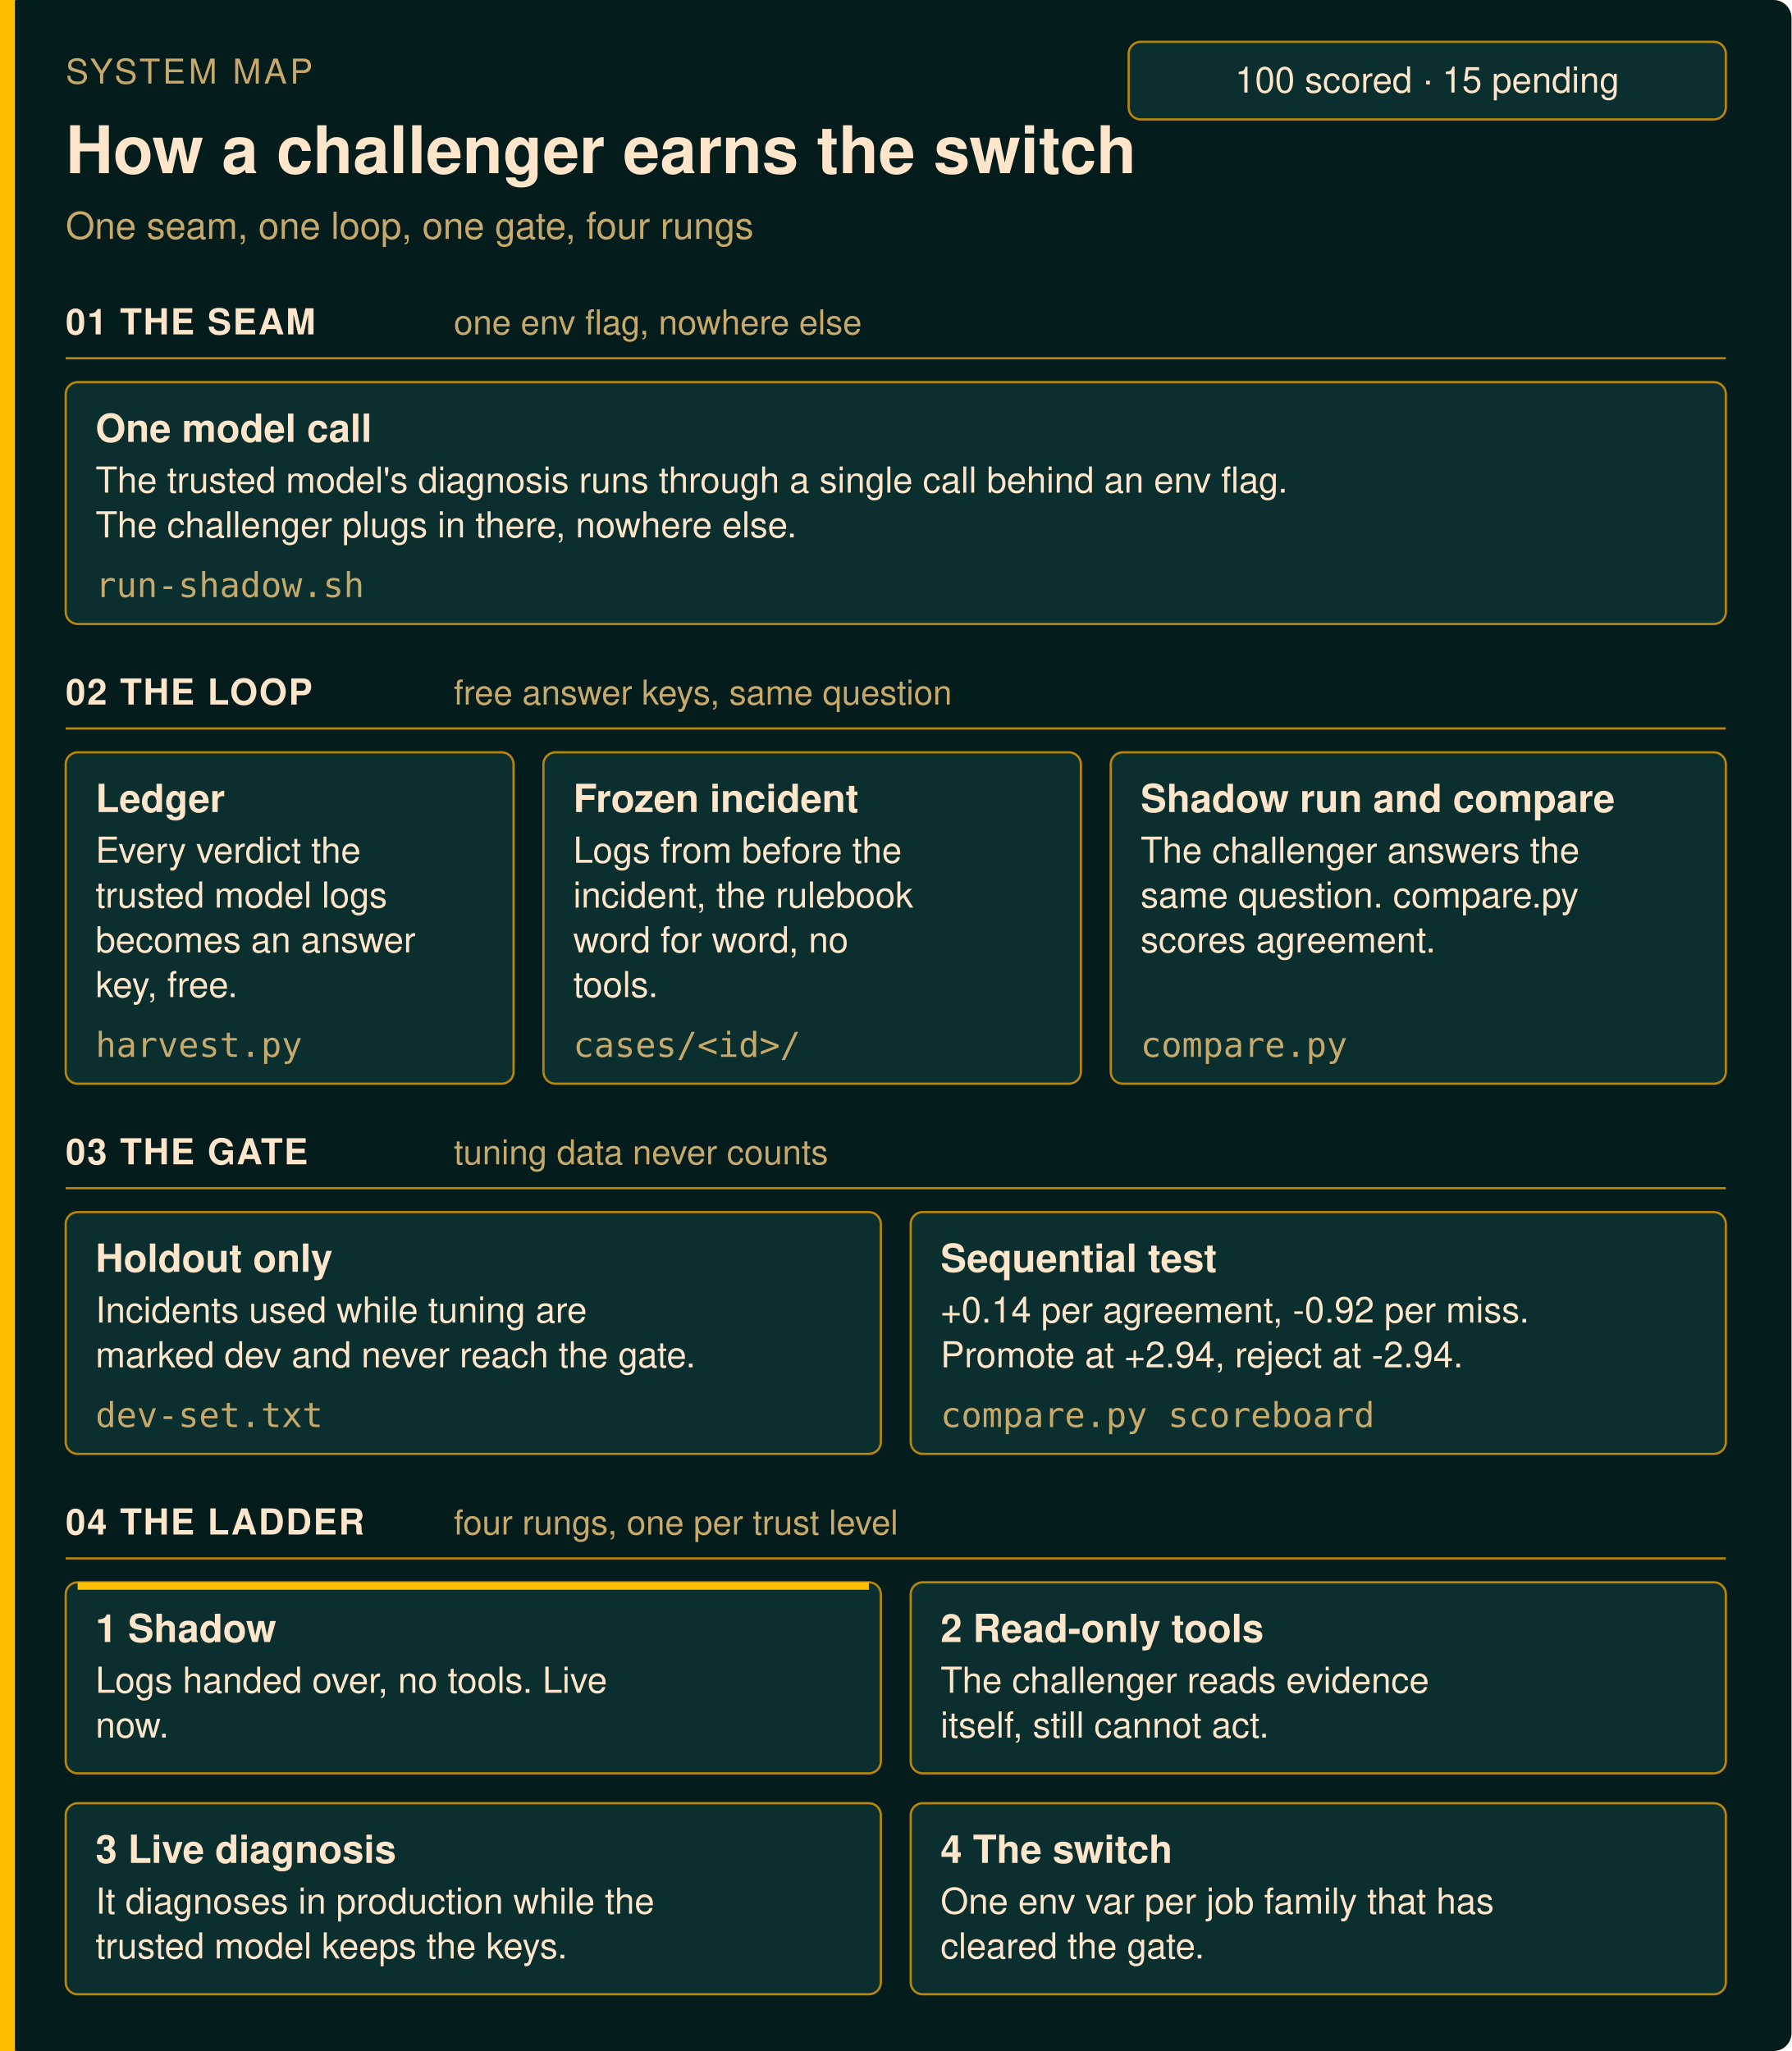
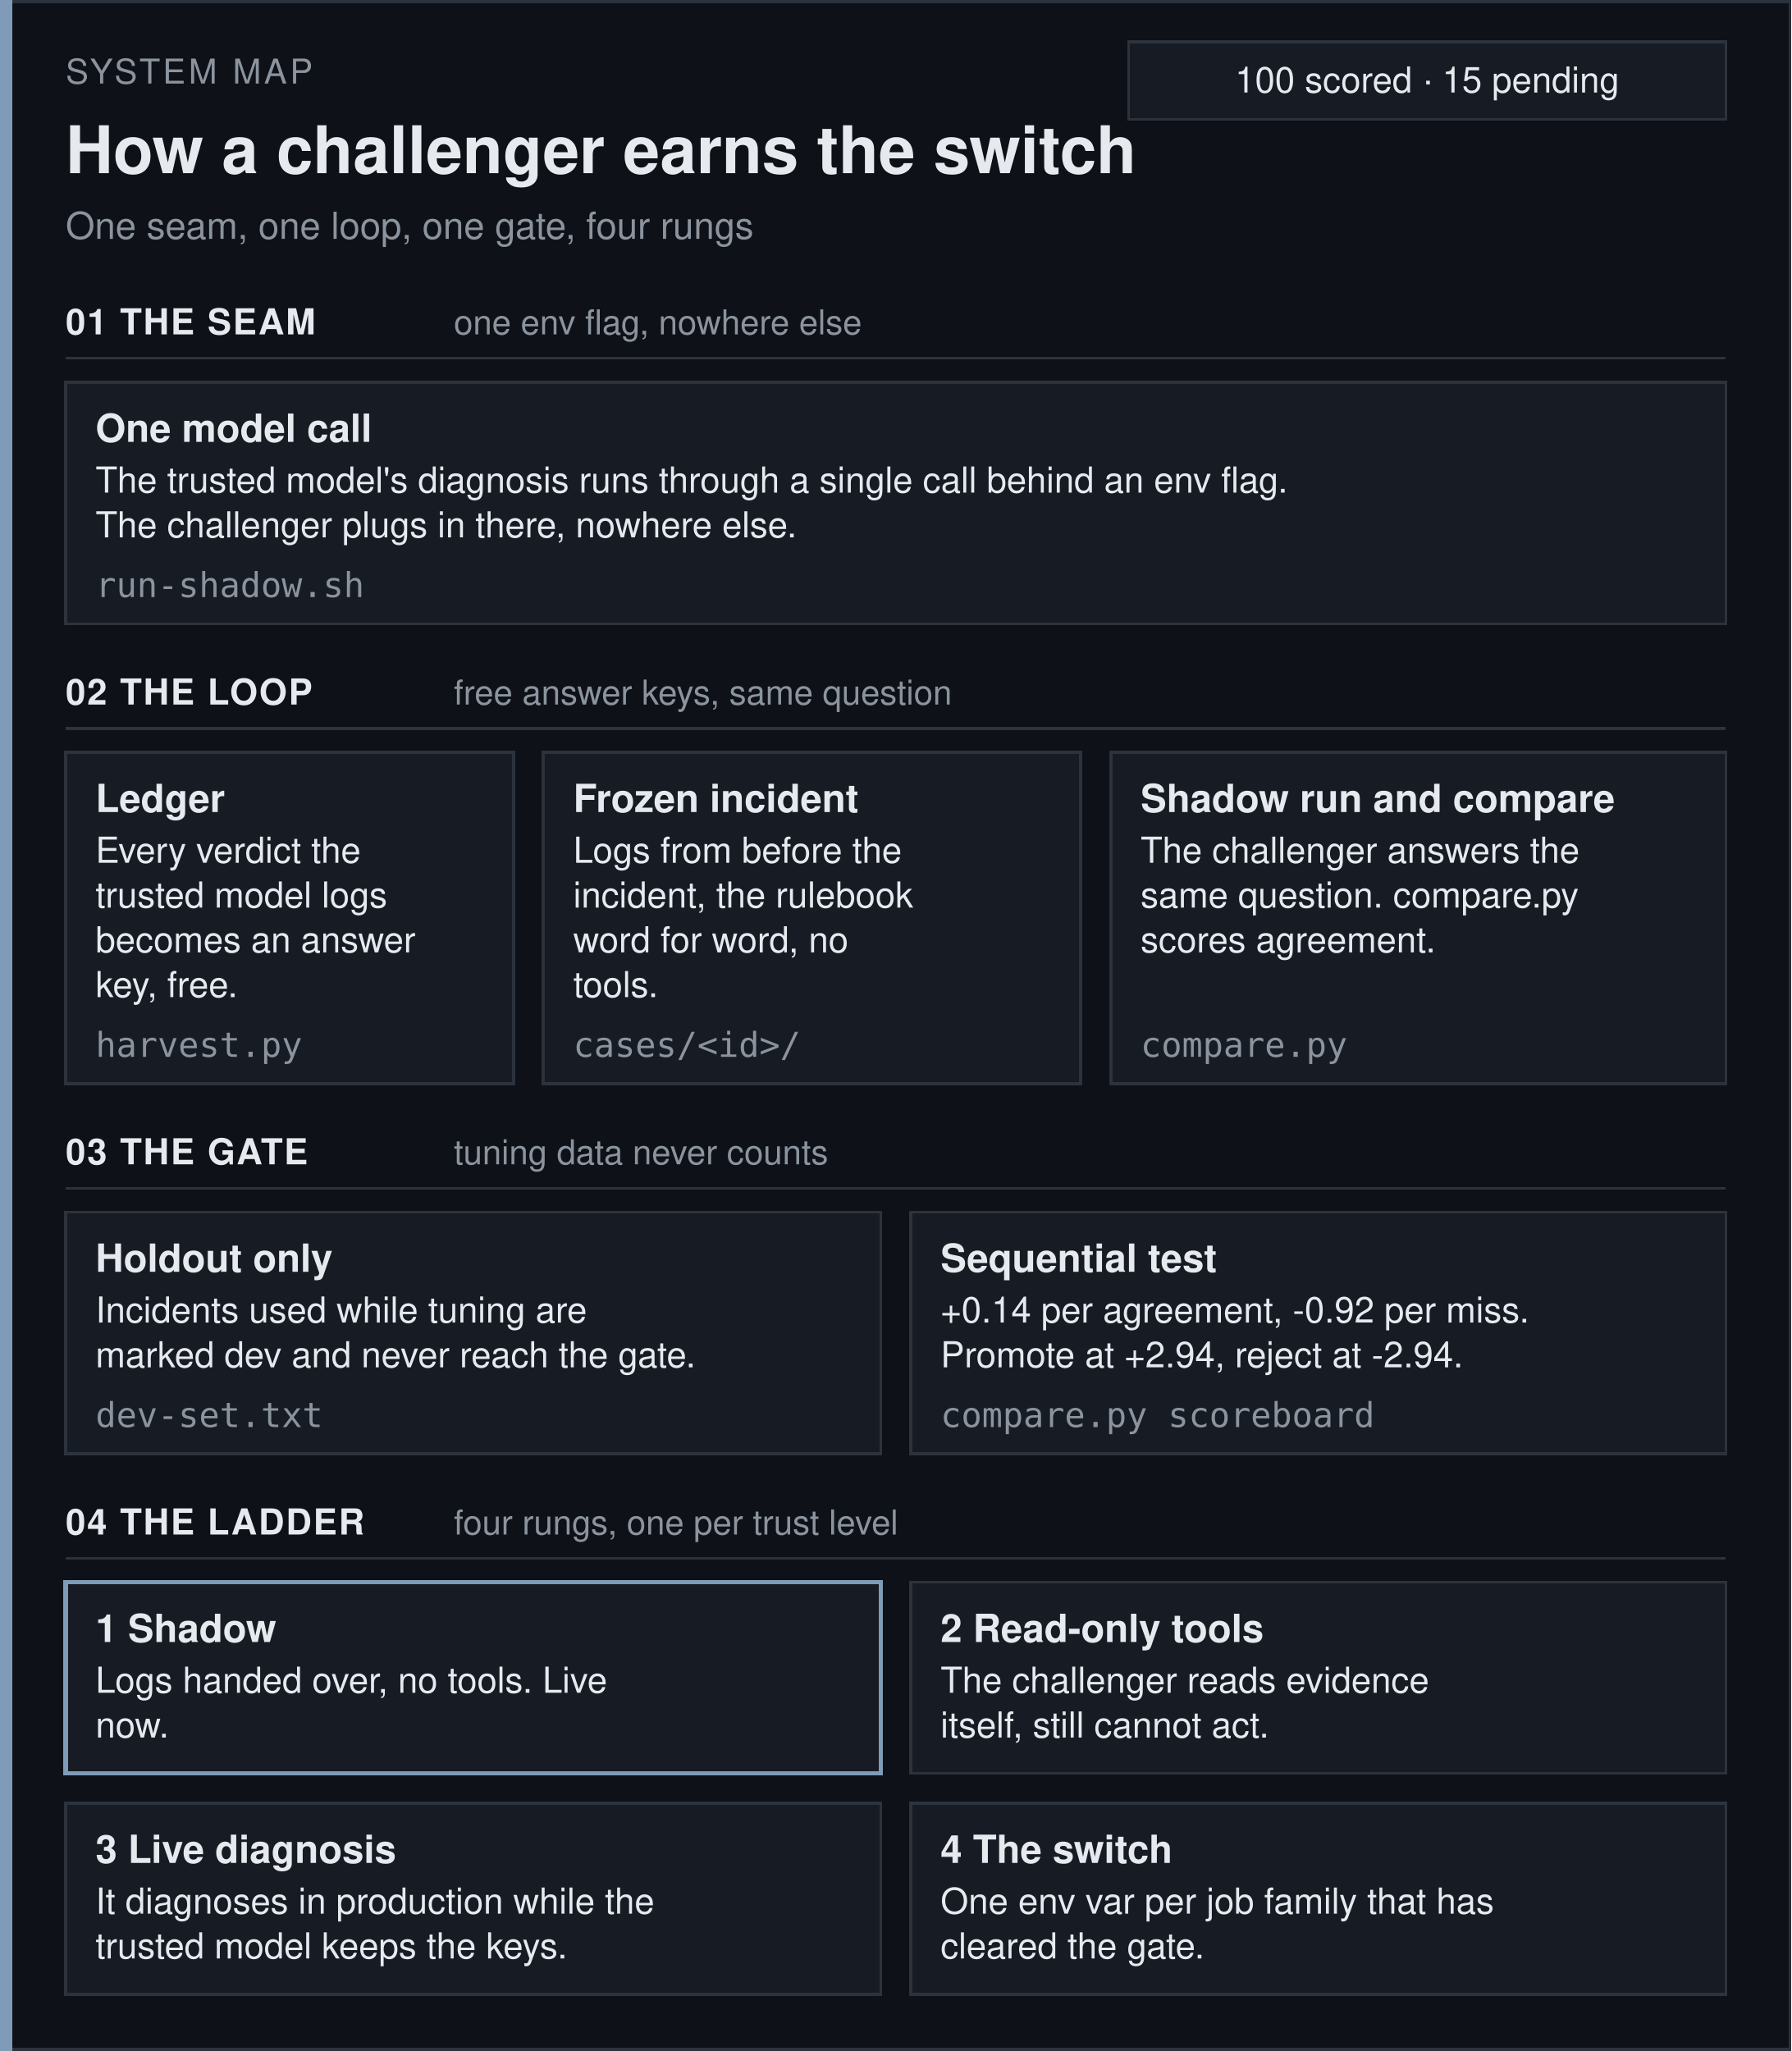
- <svg xmlns="http://www.w3.org/2000/svg" viewBox="0 0 1200 1374" width="100%" role="img" aria-label="System map: how a challenger earns the switch">
-   <rect width="1200" height="1374" rx="12" fill="#041c1c" />
-   <rect x="0" y="0" width="10" height="1374" fill="#FFBF00" />
-   <text x="44" y="56" font-family="-apple-system, Segoe UI, Helvetica, Arial, sans-serif" font-size="23" fill="#C7A96B" letter-spacing="2">SYSTEM MAP</text>
-   <text x="44" y="116" font-family="-apple-system, Segoe UI, Helvetica, Arial, sans-serif" font-size="44" fill="#ffe6cb" font-weight="700">How a challenger earns the switch</text>
-   <text x="44" y="160" font-family="-apple-system, Segoe UI, Helvetica, Arial, sans-serif" font-size="25" fill="#C7A96B">One seam, one loop, one gate, four rungs</text>
-   <rect x="756" y="28" width="400" height="52" rx="8" fill="#0b2f2f" stroke="#B8860B" stroke-width="1.5" />
-   <text x="956" y="62" font-family="-apple-system, Segoe UI, Helvetica, Arial, sans-serif" font-size="24" fill="#ffe6cb" text-anchor="middle">100 scored · 15 pending</text>
-   <text x="44" y="224" font-family="-apple-system, Segoe UI, Helvetica, Arial, sans-serif" font-size="24" fill="#ffe6cb" font-weight="700" letter-spacing="1">01  THE SEAM</text>
-   <text x="304" y="224" font-family="-apple-system, Segoe UI, Helvetica, Arial, sans-serif" font-size="23" fill="#C7A96B">one env flag, nowhere else</text>
-   <line x1="44" y1="240" x2="1156" y2="240" stroke="#B8860B" stroke-width="1.5" />
-   <rect x="44" y="256" width="1112" height="162" rx="8" fill="#0b2f2f" stroke="#B8860B" stroke-width="1.5" />
-   <text x="64" y="296" font-family="-apple-system, Segoe UI, Helvetica, Arial, sans-serif" font-size="26" fill="#ffe6cb" font-weight="700">One model call</text>
-   <text x="64" y="330" font-family="-apple-system, Segoe UI, Helvetica, Arial, sans-serif" font-size="24" fill="#ffe6cb">The trusted model's diagnosis runs through a single call behind an env flag.</text>
-   <text x="64" y="360" font-family="-apple-system, Segoe UI, Helvetica, Arial, sans-serif" font-size="24" fill="#ffe6cb">The challenger plugs in there, nowhere else.</text>
-   <text x="64" y="400" font-family="SF Mono, Menlo, Consolas, monospace" font-size="23" fill="#C7A96B">run-shadow.sh</text>
-   <text x="44" y="472" font-family="-apple-system, Segoe UI, Helvetica, Arial, sans-serif" font-size="24" fill="#ffe6cb" font-weight="700" letter-spacing="1">02  THE LOOP</text>
-   <text x="304" y="472" font-family="-apple-system, Segoe UI, Helvetica, Arial, sans-serif" font-size="23" fill="#C7A96B">free answer keys, same question</text>
-   <line x1="44" y1="488" x2="1156" y2="488" stroke="#B8860B" stroke-width="1.5" />
-   <rect x="44" y="504" width="300" height="222" rx="8" fill="#0b2f2f" stroke="#B8860B" stroke-width="1.5" />
-   <text x="64" y="544" font-family="-apple-system, Segoe UI, Helvetica, Arial, sans-serif" font-size="26" fill="#ffe6cb" font-weight="700">Ledger</text>
-   <text x="64" y="578" font-family="-apple-system, Segoe UI, Helvetica, Arial, sans-serif" font-size="24" fill="#ffe6cb">Every verdict the</text>
-   <text x="64" y="608" font-family="-apple-system, Segoe UI, Helvetica, Arial, sans-serif" font-size="24" fill="#ffe6cb">trusted model logs</text>
-   <text x="64" y="638" font-family="-apple-system, Segoe UI, Helvetica, Arial, sans-serif" font-size="24" fill="#ffe6cb">becomes an answer</text>
-   <text x="64" y="668" font-family="-apple-system, Segoe UI, Helvetica, Arial, sans-serif" font-size="24" fill="#ffe6cb">key, free.</text>
-   <text x="64" y="708" font-family="SF Mono, Menlo, Consolas, monospace" font-size="23" fill="#C7A96B">harvest.py</text>
-   <rect x="364" y="504" width="360" height="222" rx="8" fill="#0b2f2f" stroke="#B8860B" stroke-width="1.5" />
-   <text x="384" y="544" font-family="-apple-system, Segoe UI, Helvetica, Arial, sans-serif" font-size="26" fill="#ffe6cb" font-weight="700">Frozen incident</text>
-   <text x="384" y="578" font-family="-apple-system, Segoe UI, Helvetica, Arial, sans-serif" font-size="24" fill="#ffe6cb">Logs from before the</text>
-   <text x="384" y="608" font-family="-apple-system, Segoe UI, Helvetica, Arial, sans-serif" font-size="24" fill="#ffe6cb">incident, the rulebook</text>
-   <text x="384" y="638" font-family="-apple-system, Segoe UI, Helvetica, Arial, sans-serif" font-size="24" fill="#ffe6cb">word for word, no</text>
-   <text x="384" y="668" font-family="-apple-system, Segoe UI, Helvetica, Arial, sans-serif" font-size="24" fill="#ffe6cb">tools.</text>
-   <text x="384" y="708" font-family="SF Mono, Menlo, Consolas, monospace" font-size="23" fill="#C7A96B">cases/&lt;id&gt;/</text>
-   <rect x="744" y="504" width="412" height="222" rx="8" fill="#0b2f2f" stroke="#B8860B" stroke-width="1.5" />
-   <text x="764" y="544" font-family="-apple-system, Segoe UI, Helvetica, Arial, sans-serif" font-size="26" fill="#ffe6cb" font-weight="700">Shadow run and compare</text>
-   <text x="764" y="578" font-family="-apple-system, Segoe UI, Helvetica, Arial, sans-serif" font-size="24" fill="#ffe6cb">The challenger answers the</text>
-   <text x="764" y="608" font-family="-apple-system, Segoe UI, Helvetica, Arial, sans-serif" font-size="24" fill="#ffe6cb">same question. compare.py</text>
-   <text x="764" y="638" font-family="-apple-system, Segoe UI, Helvetica, Arial, sans-serif" font-size="24" fill="#ffe6cb">scores agreement.</text>
-   <text x="764" y="708" font-family="SF Mono, Menlo, Consolas, monospace" font-size="23" fill="#C7A96B">compare.py</text>
-   <text x="44" y="780" font-family="-apple-system, Segoe UI, Helvetica, Arial, sans-serif" font-size="24" fill="#ffe6cb" font-weight="700" letter-spacing="1">03  THE GATE</text>
-   <text x="304" y="780" font-family="-apple-system, Segoe UI, Helvetica, Arial, sans-serif" font-size="23" fill="#C7A96B">tuning data never counts</text>
-   <line x1="44" y1="796" x2="1156" y2="796" stroke="#B8860B" stroke-width="1.5" />
-   <rect x="44" y="812" width="546" height="162" rx="8" fill="#0b2f2f" stroke="#B8860B" stroke-width="1.5" />
-   <text x="64" y="852" font-family="-apple-system, Segoe UI, Helvetica, Arial, sans-serif" font-size="26" fill="#ffe6cb" font-weight="700">Holdout only</text>
-   <text x="64" y="886" font-family="-apple-system, Segoe UI, Helvetica, Arial, sans-serif" font-size="24" fill="#ffe6cb">Incidents used while tuning are</text>
-   <text x="64" y="916" font-family="-apple-system, Segoe UI, Helvetica, Arial, sans-serif" font-size="24" fill="#ffe6cb">marked dev and never reach the gate.</text>
-   <text x="64" y="956" font-family="SF Mono, Menlo, Consolas, monospace" font-size="23" fill="#C7A96B">dev-set.txt</text>
-   <rect x="610" y="812" width="546" height="162" rx="8" fill="#0b2f2f" stroke="#B8860B" stroke-width="1.5" />
-   <text x="630" y="852" font-family="-apple-system, Segoe UI, Helvetica, Arial, sans-serif" font-size="26" fill="#ffe6cb" font-weight="700">Sequential test</text>
-   <text x="630" y="886" font-family="-apple-system, Segoe UI, Helvetica, Arial, sans-serif" font-size="24" fill="#ffe6cb">+0.14 per agreement, -0.92 per miss.</text>
-   <text x="630" y="916" font-family="-apple-system, Segoe UI, Helvetica, Arial, sans-serif" font-size="24" fill="#ffe6cb">Promote at +2.94, reject at -2.94.</text>
-   <text x="630" y="956" font-family="SF Mono, Menlo, Consolas, monospace" font-size="23" fill="#C7A96B">compare.py scoreboard</text>
-   <text x="44" y="1028" font-family="-apple-system, Segoe UI, Helvetica, Arial, sans-serif" font-size="24" fill="#ffe6cb" font-weight="700" letter-spacing="1">04  THE LADDER</text>
-   <text x="304" y="1028" font-family="-apple-system, Segoe UI, Helvetica, Arial, sans-serif" font-size="23" fill="#C7A96B">four rungs, one per trust level</text>
-   <line x1="44" y1="1044" x2="1156" y2="1044" stroke="#B8860B" stroke-width="1.5" />
-   <rect x="44" y="1060" width="546" height="128" rx="8" fill="#0b2f2f" stroke="#B8860B" stroke-width="1.5" />
-   <rect x="52" y="1060" width="530" height="5" fill="#FFBF00" />
-   <text x="64" y="1100" font-family="-apple-system, Segoe UI, Helvetica, Arial, sans-serif" font-size="26" fill="#ffe6cb" font-weight="700">1 Shadow</text>
-   <text x="64" y="1134" font-family="-apple-system, Segoe UI, Helvetica, Arial, sans-serif" font-size="24" fill="#ffe6cb">Logs handed over, no tools. Live</text>
-   <text x="64" y="1164" font-family="-apple-system, Segoe UI, Helvetica, Arial, sans-serif" font-size="24" fill="#ffe6cb">now.</text>
-   <rect x="610" y="1060" width="546" height="128" rx="8" fill="#0b2f2f" stroke="#B8860B" stroke-width="1.5" />
-   <text x="630" y="1100" font-family="-apple-system, Segoe UI, Helvetica, Arial, sans-serif" font-size="26" fill="#ffe6cb" font-weight="700">2 Read-only tools</text>
-   <text x="630" y="1134" font-family="-apple-system, Segoe UI, Helvetica, Arial, sans-serif" font-size="24" fill="#ffe6cb">The challenger reads evidence</text>
-   <text x="630" y="1164" font-family="-apple-system, Segoe UI, Helvetica, Arial, sans-serif" font-size="24" fill="#ffe6cb">itself, still cannot act.</text>
-   <rect x="44" y="1208" width="546" height="128" rx="8" fill="#0b2f2f" stroke="#B8860B" stroke-width="1.5" />
-   <text x="64" y="1248" font-family="-apple-system, Segoe UI, Helvetica, Arial, sans-serif" font-size="26" fill="#ffe6cb" font-weight="700">3 Live diagnosis</text>
-   <text x="64" y="1282" font-family="-apple-system, Segoe UI, Helvetica, Arial, sans-serif" font-size="24" fill="#ffe6cb">It diagnoses in production while the</text>
-   <text x="64" y="1312" font-family="-apple-system, Segoe UI, Helvetica, Arial, sans-serif" font-size="24" fill="#ffe6cb">trusted model keeps the keys.</text>
-   <rect x="610" y="1208" width="546" height="128" rx="8" fill="#0b2f2f" stroke="#B8860B" stroke-width="1.5" />
-   <text x="630" y="1248" font-family="-apple-system, Segoe UI, Helvetica, Arial, sans-serif" font-size="26" fill="#ffe6cb" font-weight="700">4 The switch</text>
-   <text x="630" y="1282" font-family="-apple-system, Segoe UI, Helvetica, Arial, sans-serif" font-size="24" fill="#ffe6cb">One env var per job family that has</text>
-   <text x="630" y="1312" font-family="-apple-system, Segoe UI, Helvetica, Arial, sans-serif" font-size="24" fill="#ffe6cb">cleared the gate.</text>
+ <svg xmlns="http://www.w3.org/2000/svg" viewBox="0 0 1200 1374" width="100%" role="img" shape-rendering="crispEdges" aria-label="System map: how a challenger earns the switch">
+   <rect width="1200" height="1374" fill="#0e1117" />
+   <rect x="1" y="1" width="1198" height="1372" fill="none" stroke="#2c333d" stroke-width="2" />
+   <rect x="0" y="0" width="8" height="1374" rx="0" fill="#7f9bb8" />
+   <text x="44" y="56" font-family="-apple-system, Segoe UI, Helvetica, Arial, sans-serif" font-size="23" fill="#8b949e" letter-spacing="2">SYSTEM MAP</text>
+   <text x="44" y="116" font-family="-apple-system, Segoe UI, Helvetica, Arial, sans-serif" font-size="44" fill="#e6e9ee" font-weight="700">How a challenger earns the switch</text>
+   <text x="44" y="160" font-family="-apple-system, Segoe UI, Helvetica, Arial, sans-serif" font-size="25" fill="#8b949e">One seam, one loop, one gate, four rungs</text>
+   <rect x="756" y="28" width="400" height="52" rx="0" fill="#171c24" stroke="#2c333d" stroke-width="2" />
+   <text x="956" y="62" font-family="-apple-system, Segoe UI, Helvetica, Arial, sans-serif" font-size="24" fill="#e6e9ee" text-anchor="middle">100 scored · 15 pending</text>
+   <text x="44" y="224" font-family="-apple-system, Segoe UI, Helvetica, Arial, sans-serif" font-size="24" fill="#e6e9ee" font-weight="700" letter-spacing="1">01  THE SEAM</text>
+   <text x="304" y="224" font-family="-apple-system, Segoe UI, Helvetica, Arial, sans-serif" font-size="23" fill="#8b949e">one env flag, nowhere else</text>
+   <line x1="44" y1="240" x2="1156" y2="240" stroke="#2c333d" stroke-width="2" />
+   <rect x="44" y="256" width="1112" height="162" rx="0" fill="#171c24" stroke="#2c333d" stroke-width="2" />
+   <text x="64" y="296" font-family="-apple-system, Segoe UI, Helvetica, Arial, sans-serif" font-size="26" fill="#e6e9ee" font-weight="700">One model call</text>
+   <text x="64" y="330" font-family="-apple-system, Segoe UI, Helvetica, Arial, sans-serif" font-size="24" fill="#e6e9ee">The trusted model's diagnosis runs through a single call behind an env flag.</text>
+   <text x="64" y="360" font-family="-apple-system, Segoe UI, Helvetica, Arial, sans-serif" font-size="24" fill="#e6e9ee">The challenger plugs in there, nowhere else.</text>
+   <text x="64" y="400" font-family="SF Mono, Menlo, Consolas, monospace" font-size="23" fill="#8b949e">run-shadow.sh</text>
+   <text x="44" y="472" font-family="-apple-system, Segoe UI, Helvetica, Arial, sans-serif" font-size="24" fill="#e6e9ee" font-weight="700" letter-spacing="1">02  THE LOOP</text>
+   <text x="304" y="472" font-family="-apple-system, Segoe UI, Helvetica, Arial, sans-serif" font-size="23" fill="#8b949e">free answer keys, same question</text>
+   <line x1="44" y1="488" x2="1156" y2="488" stroke="#2c333d" stroke-width="2" />
+   <rect x="44" y="504" width="300" height="222" rx="0" fill="#171c24" stroke="#2c333d" stroke-width="2" />
+   <text x="64" y="544" font-family="-apple-system, Segoe UI, Helvetica, Arial, sans-serif" font-size="26" fill="#e6e9ee" font-weight="700">Ledger</text>
+   <text x="64" y="578" font-family="-apple-system, Segoe UI, Helvetica, Arial, sans-serif" font-size="24" fill="#e6e9ee">Every verdict the</text>
+   <text x="64" y="608" font-family="-apple-system, Segoe UI, Helvetica, Arial, sans-serif" font-size="24" fill="#e6e9ee">trusted model logs</text>
+   <text x="64" y="638" font-family="-apple-system, Segoe UI, Helvetica, Arial, sans-serif" font-size="24" fill="#e6e9ee">becomes an answer</text>
+   <text x="64" y="668" font-family="-apple-system, Segoe UI, Helvetica, Arial, sans-serif" font-size="24" fill="#e6e9ee">key, free.</text>
+   <text x="64" y="708" font-family="SF Mono, Menlo, Consolas, monospace" font-size="23" fill="#8b949e">harvest.py</text>
+   <rect x="364" y="504" width="360" height="222" rx="0" fill="#171c24" stroke="#2c333d" stroke-width="2" />
+   <text x="384" y="544" font-family="-apple-system, Segoe UI, Helvetica, Arial, sans-serif" font-size="26" fill="#e6e9ee" font-weight="700">Frozen incident</text>
+   <text x="384" y="578" font-family="-apple-system, Segoe UI, Helvetica, Arial, sans-serif" font-size="24" fill="#e6e9ee">Logs from before the</text>
+   <text x="384" y="608" font-family="-apple-system, Segoe UI, Helvetica, Arial, sans-serif" font-size="24" fill="#e6e9ee">incident, the rulebook</text>
+   <text x="384" y="638" font-family="-apple-system, Segoe UI, Helvetica, Arial, sans-serif" font-size="24" fill="#e6e9ee">word for word, no</text>
+   <text x="384" y="668" font-family="-apple-system, Segoe UI, Helvetica, Arial, sans-serif" font-size="24" fill="#e6e9ee">tools.</text>
+   <text x="384" y="708" font-family="SF Mono, Menlo, Consolas, monospace" font-size="23" fill="#8b949e">cases/&lt;id&gt;/</text>
+   <rect x="744" y="504" width="412" height="222" rx="0" fill="#171c24" stroke="#2c333d" stroke-width="2" />
+   <text x="764" y="544" font-family="-apple-system, Segoe UI, Helvetica, Arial, sans-serif" font-size="26" fill="#e6e9ee" font-weight="700">Shadow run and compare</text>
+   <text x="764" y="578" font-family="-apple-system, Segoe UI, Helvetica, Arial, sans-serif" font-size="24" fill="#e6e9ee">The challenger answers the</text>
+   <text x="764" y="608" font-family="-apple-system, Segoe UI, Helvetica, Arial, sans-serif" font-size="24" fill="#e6e9ee">same question. compare.py</text>
+   <text x="764" y="638" font-family="-apple-system, Segoe UI, Helvetica, Arial, sans-serif" font-size="24" fill="#e6e9ee">scores agreement.</text>
+   <text x="764" y="708" font-family="SF Mono, Menlo, Consolas, monospace" font-size="23" fill="#8b949e">compare.py</text>
+   <text x="44" y="780" font-family="-apple-system, Segoe UI, Helvetica, Arial, sans-serif" font-size="24" fill="#e6e9ee" font-weight="700" letter-spacing="1">03  THE GATE</text>
+   <text x="304" y="780" font-family="-apple-system, Segoe UI, Helvetica, Arial, sans-serif" font-size="23" fill="#8b949e">tuning data never counts</text>
+   <line x1="44" y1="796" x2="1156" y2="796" stroke="#2c333d" stroke-width="2" />
+   <rect x="44" y="812" width="546" height="162" rx="0" fill="#171c24" stroke="#2c333d" stroke-width="2" />
+   <text x="64" y="852" font-family="-apple-system, Segoe UI, Helvetica, Arial, sans-serif" font-size="26" fill="#e6e9ee" font-weight="700">Holdout only</text>
+   <text x="64" y="886" font-family="-apple-system, Segoe UI, Helvetica, Arial, sans-serif" font-size="24" fill="#e6e9ee">Incidents used while tuning are</text>
+   <text x="64" y="916" font-family="-apple-system, Segoe UI, Helvetica, Arial, sans-serif" font-size="24" fill="#e6e9ee">marked dev and never reach the gate.</text>
+   <text x="64" y="956" font-family="SF Mono, Menlo, Consolas, monospace" font-size="23" fill="#8b949e">dev-set.txt</text>
+   <rect x="610" y="812" width="546" height="162" rx="0" fill="#171c24" stroke="#2c333d" stroke-width="2" />
+   <text x="630" y="852" font-family="-apple-system, Segoe UI, Helvetica, Arial, sans-serif" font-size="26" fill="#e6e9ee" font-weight="700">Sequential test</text>
+   <text x="630" y="886" font-family="-apple-system, Segoe UI, Helvetica, Arial, sans-serif" font-size="24" fill="#e6e9ee">+0.14 per agreement, -0.92 per miss.</text>
+   <text x="630" y="916" font-family="-apple-system, Segoe UI, Helvetica, Arial, sans-serif" font-size="24" fill="#e6e9ee">Promote at +2.94, reject at -2.94.</text>
+   <text x="630" y="956" font-family="SF Mono, Menlo, Consolas, monospace" font-size="23" fill="#8b949e">compare.py scoreboard</text>
+   <text x="44" y="1028" font-family="-apple-system, Segoe UI, Helvetica, Arial, sans-serif" font-size="24" fill="#e6e9ee" font-weight="700" letter-spacing="1">04  THE LADDER</text>
+   <text x="304" y="1028" font-family="-apple-system, Segoe UI, Helvetica, Arial, sans-serif" font-size="23" fill="#8b949e">four rungs, one per trust level</text>
+   <line x1="44" y1="1044" x2="1156" y2="1044" stroke="#2c333d" stroke-width="2" />
+   <rect x="44" y="1060" width="546" height="128" rx="0" fill="#171c24" stroke="#7f9bb8" stroke-width="3" />
+   <text x="64" y="1100" font-family="-apple-system, Segoe UI, Helvetica, Arial, sans-serif" font-size="26" fill="#e6e9ee" font-weight="700">1 Shadow</text>
+   <text x="64" y="1134" font-family="-apple-system, Segoe UI, Helvetica, Arial, sans-serif" font-size="24" fill="#e6e9ee">Logs handed over, no tools. Live</text>
+   <text x="64" y="1164" font-family="-apple-system, Segoe UI, Helvetica, Arial, sans-serif" font-size="24" fill="#e6e9ee">now.</text>
+   <rect x="610" y="1060" width="546" height="128" rx="0" fill="#171c24" stroke="#2c333d" stroke-width="2" />
+   <text x="630" y="1100" font-family="-apple-system, Segoe UI, Helvetica, Arial, sans-serif" font-size="26" fill="#e6e9ee" font-weight="700">2 Read-only tools</text>
+   <text x="630" y="1134" font-family="-apple-system, Segoe UI, Helvetica, Arial, sans-serif" font-size="24" fill="#e6e9ee">The challenger reads evidence</text>
+   <text x="630" y="1164" font-family="-apple-system, Segoe UI, Helvetica, Arial, sans-serif" font-size="24" fill="#e6e9ee">itself, still cannot act.</text>
+   <rect x="44" y="1208" width="546" height="128" rx="0" fill="#171c24" stroke="#2c333d" stroke-width="2" />
+   <text x="64" y="1248" font-family="-apple-system, Segoe UI, Helvetica, Arial, sans-serif" font-size="26" fill="#e6e9ee" font-weight="700">3 Live diagnosis</text>
+   <text x="64" y="1282" font-family="-apple-system, Segoe UI, Helvetica, Arial, sans-serif" font-size="24" fill="#e6e9ee">It diagnoses in production while the</text>
+   <text x="64" y="1312" font-family="-apple-system, Segoe UI, Helvetica, Arial, sans-serif" font-size="24" fill="#e6e9ee">trusted model keeps the keys.</text>
+   <rect x="610" y="1208" width="546" height="128" rx="0" fill="#171c24" stroke="#2c333d" stroke-width="2" />
+   <text x="630" y="1248" font-family="-apple-system, Segoe UI, Helvetica, Arial, sans-serif" font-size="26" fill="#e6e9ee" font-weight="700">4 The switch</text>
+   <text x="630" y="1282" font-family="-apple-system, Segoe UI, Helvetica, Arial, sans-serif" font-size="24" fill="#e6e9ee">One env var per job family that has</text>
+   <text x="630" y="1312" font-family="-apple-system, Segoe UI, Helvetica, Arial, sans-serif" font-size="24" fill="#e6e9ee">cleared the gate.</text>
</svg>
